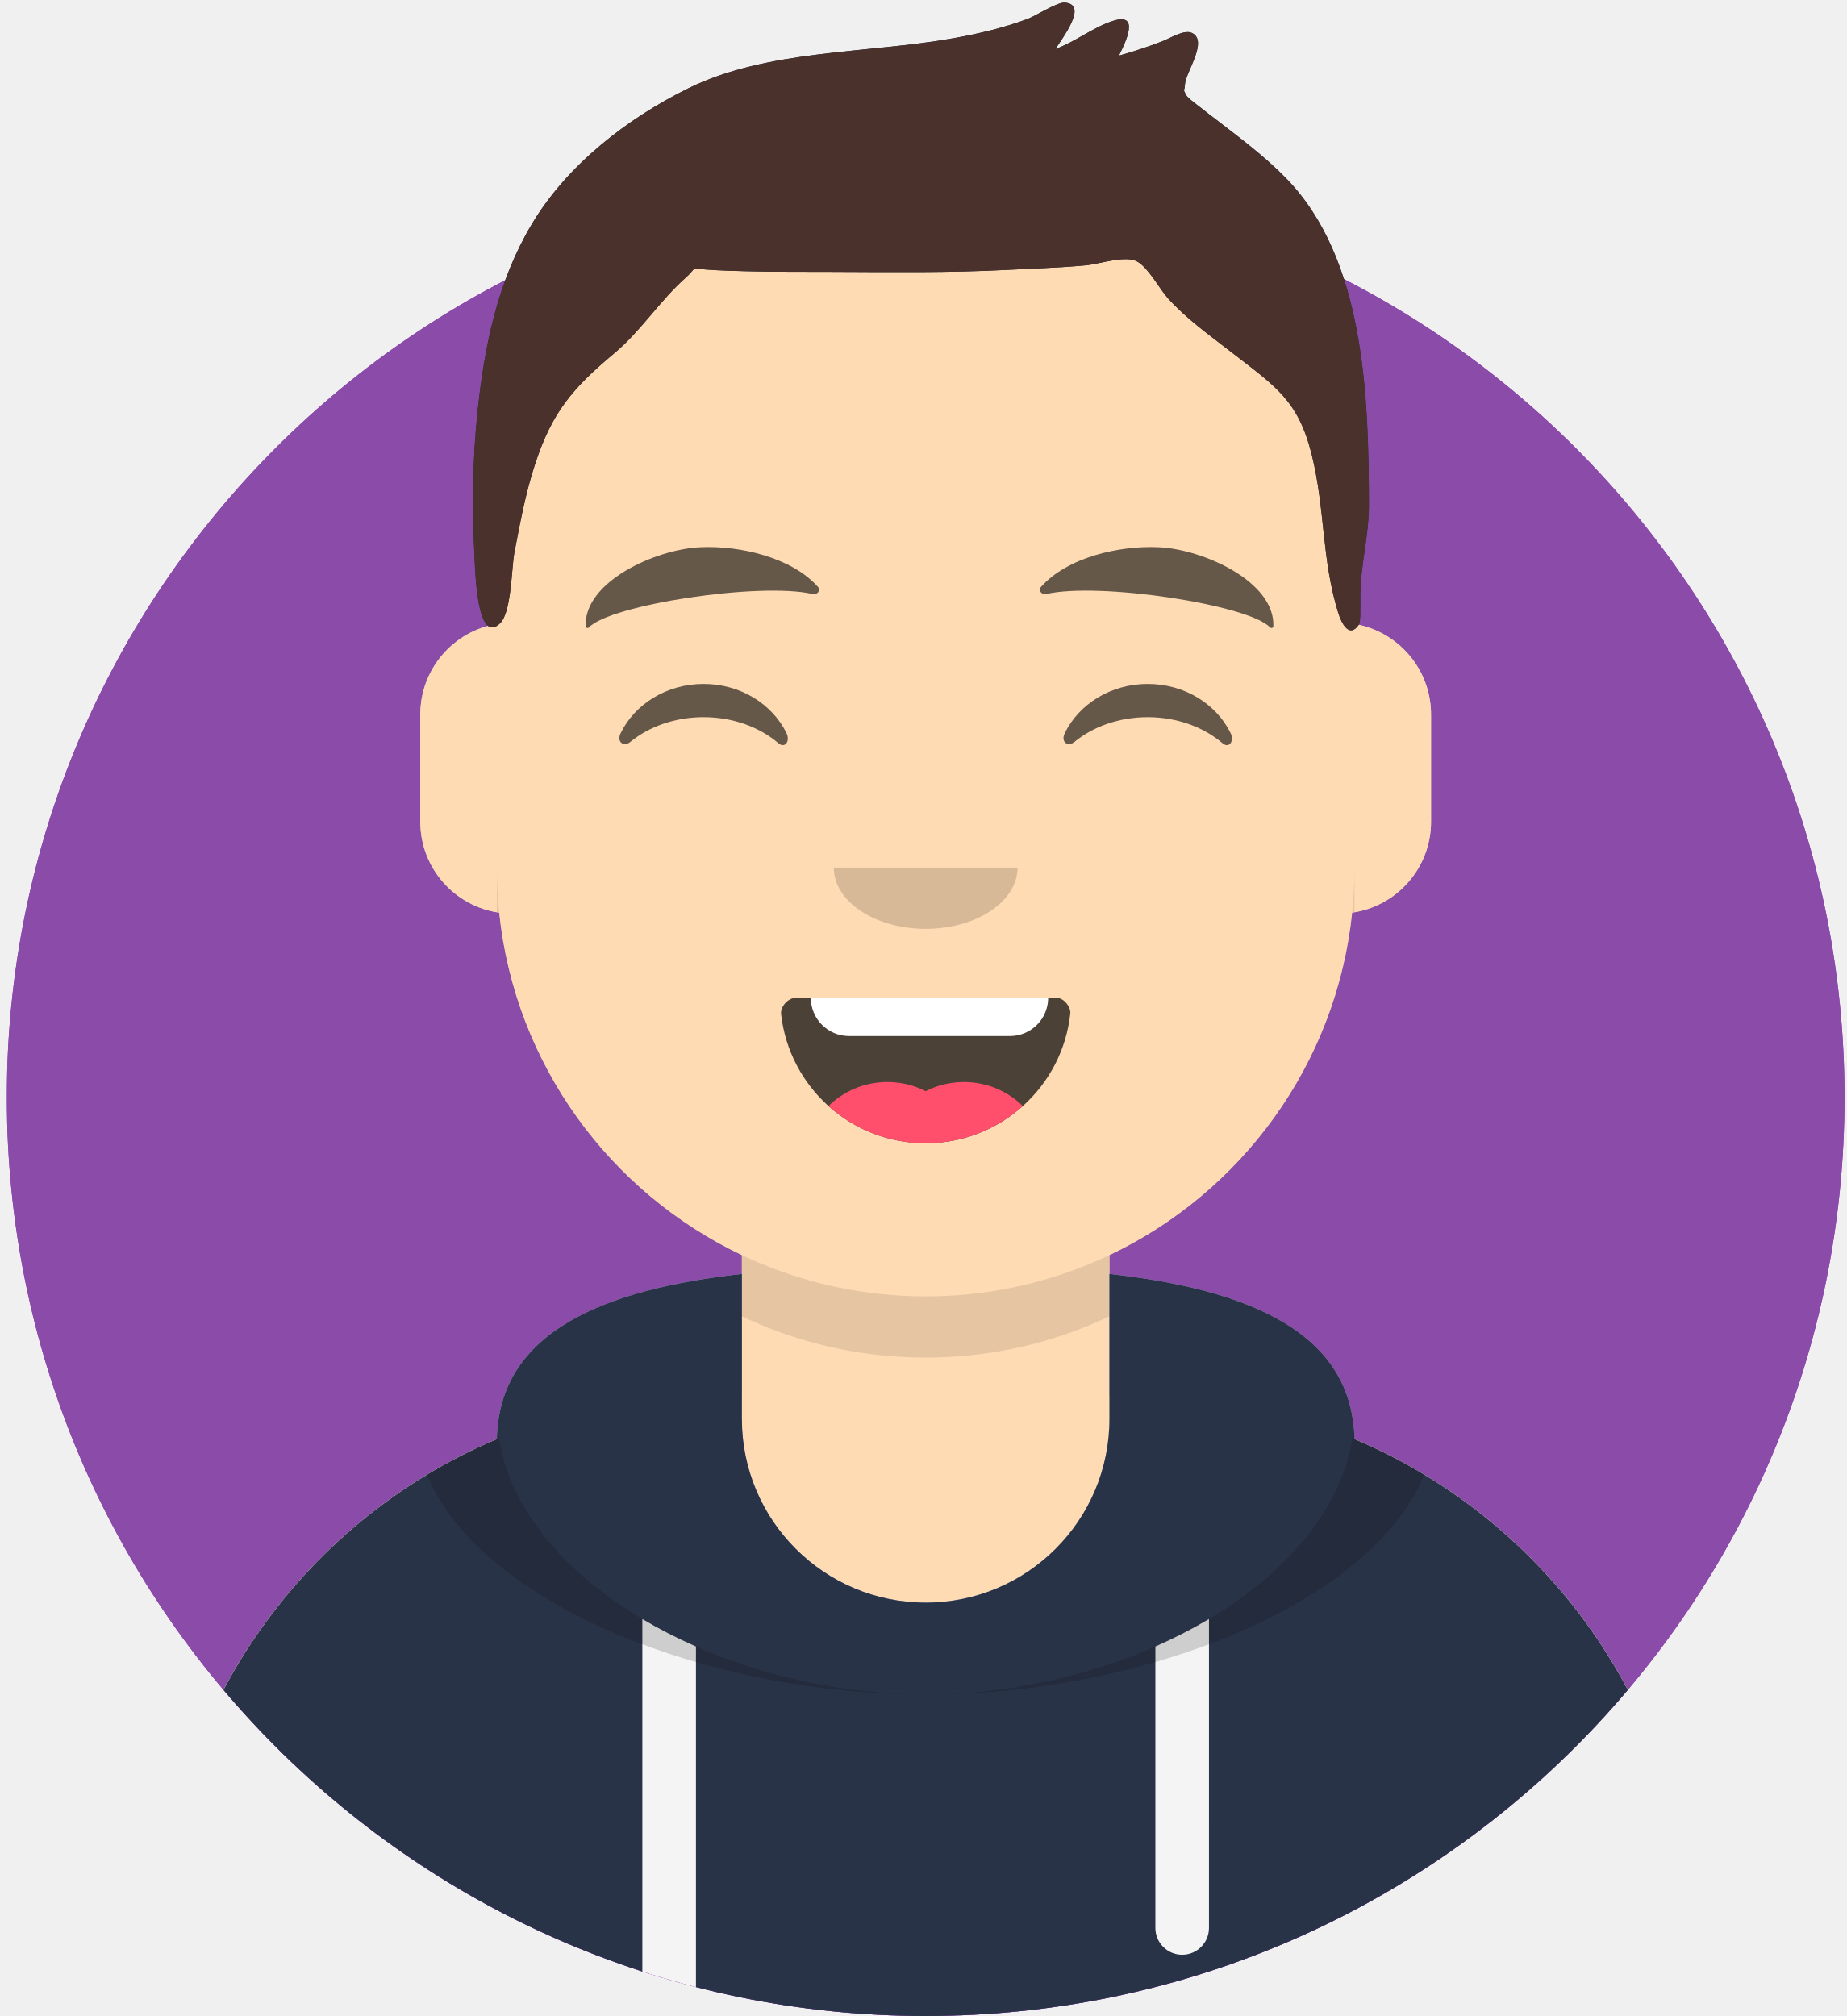
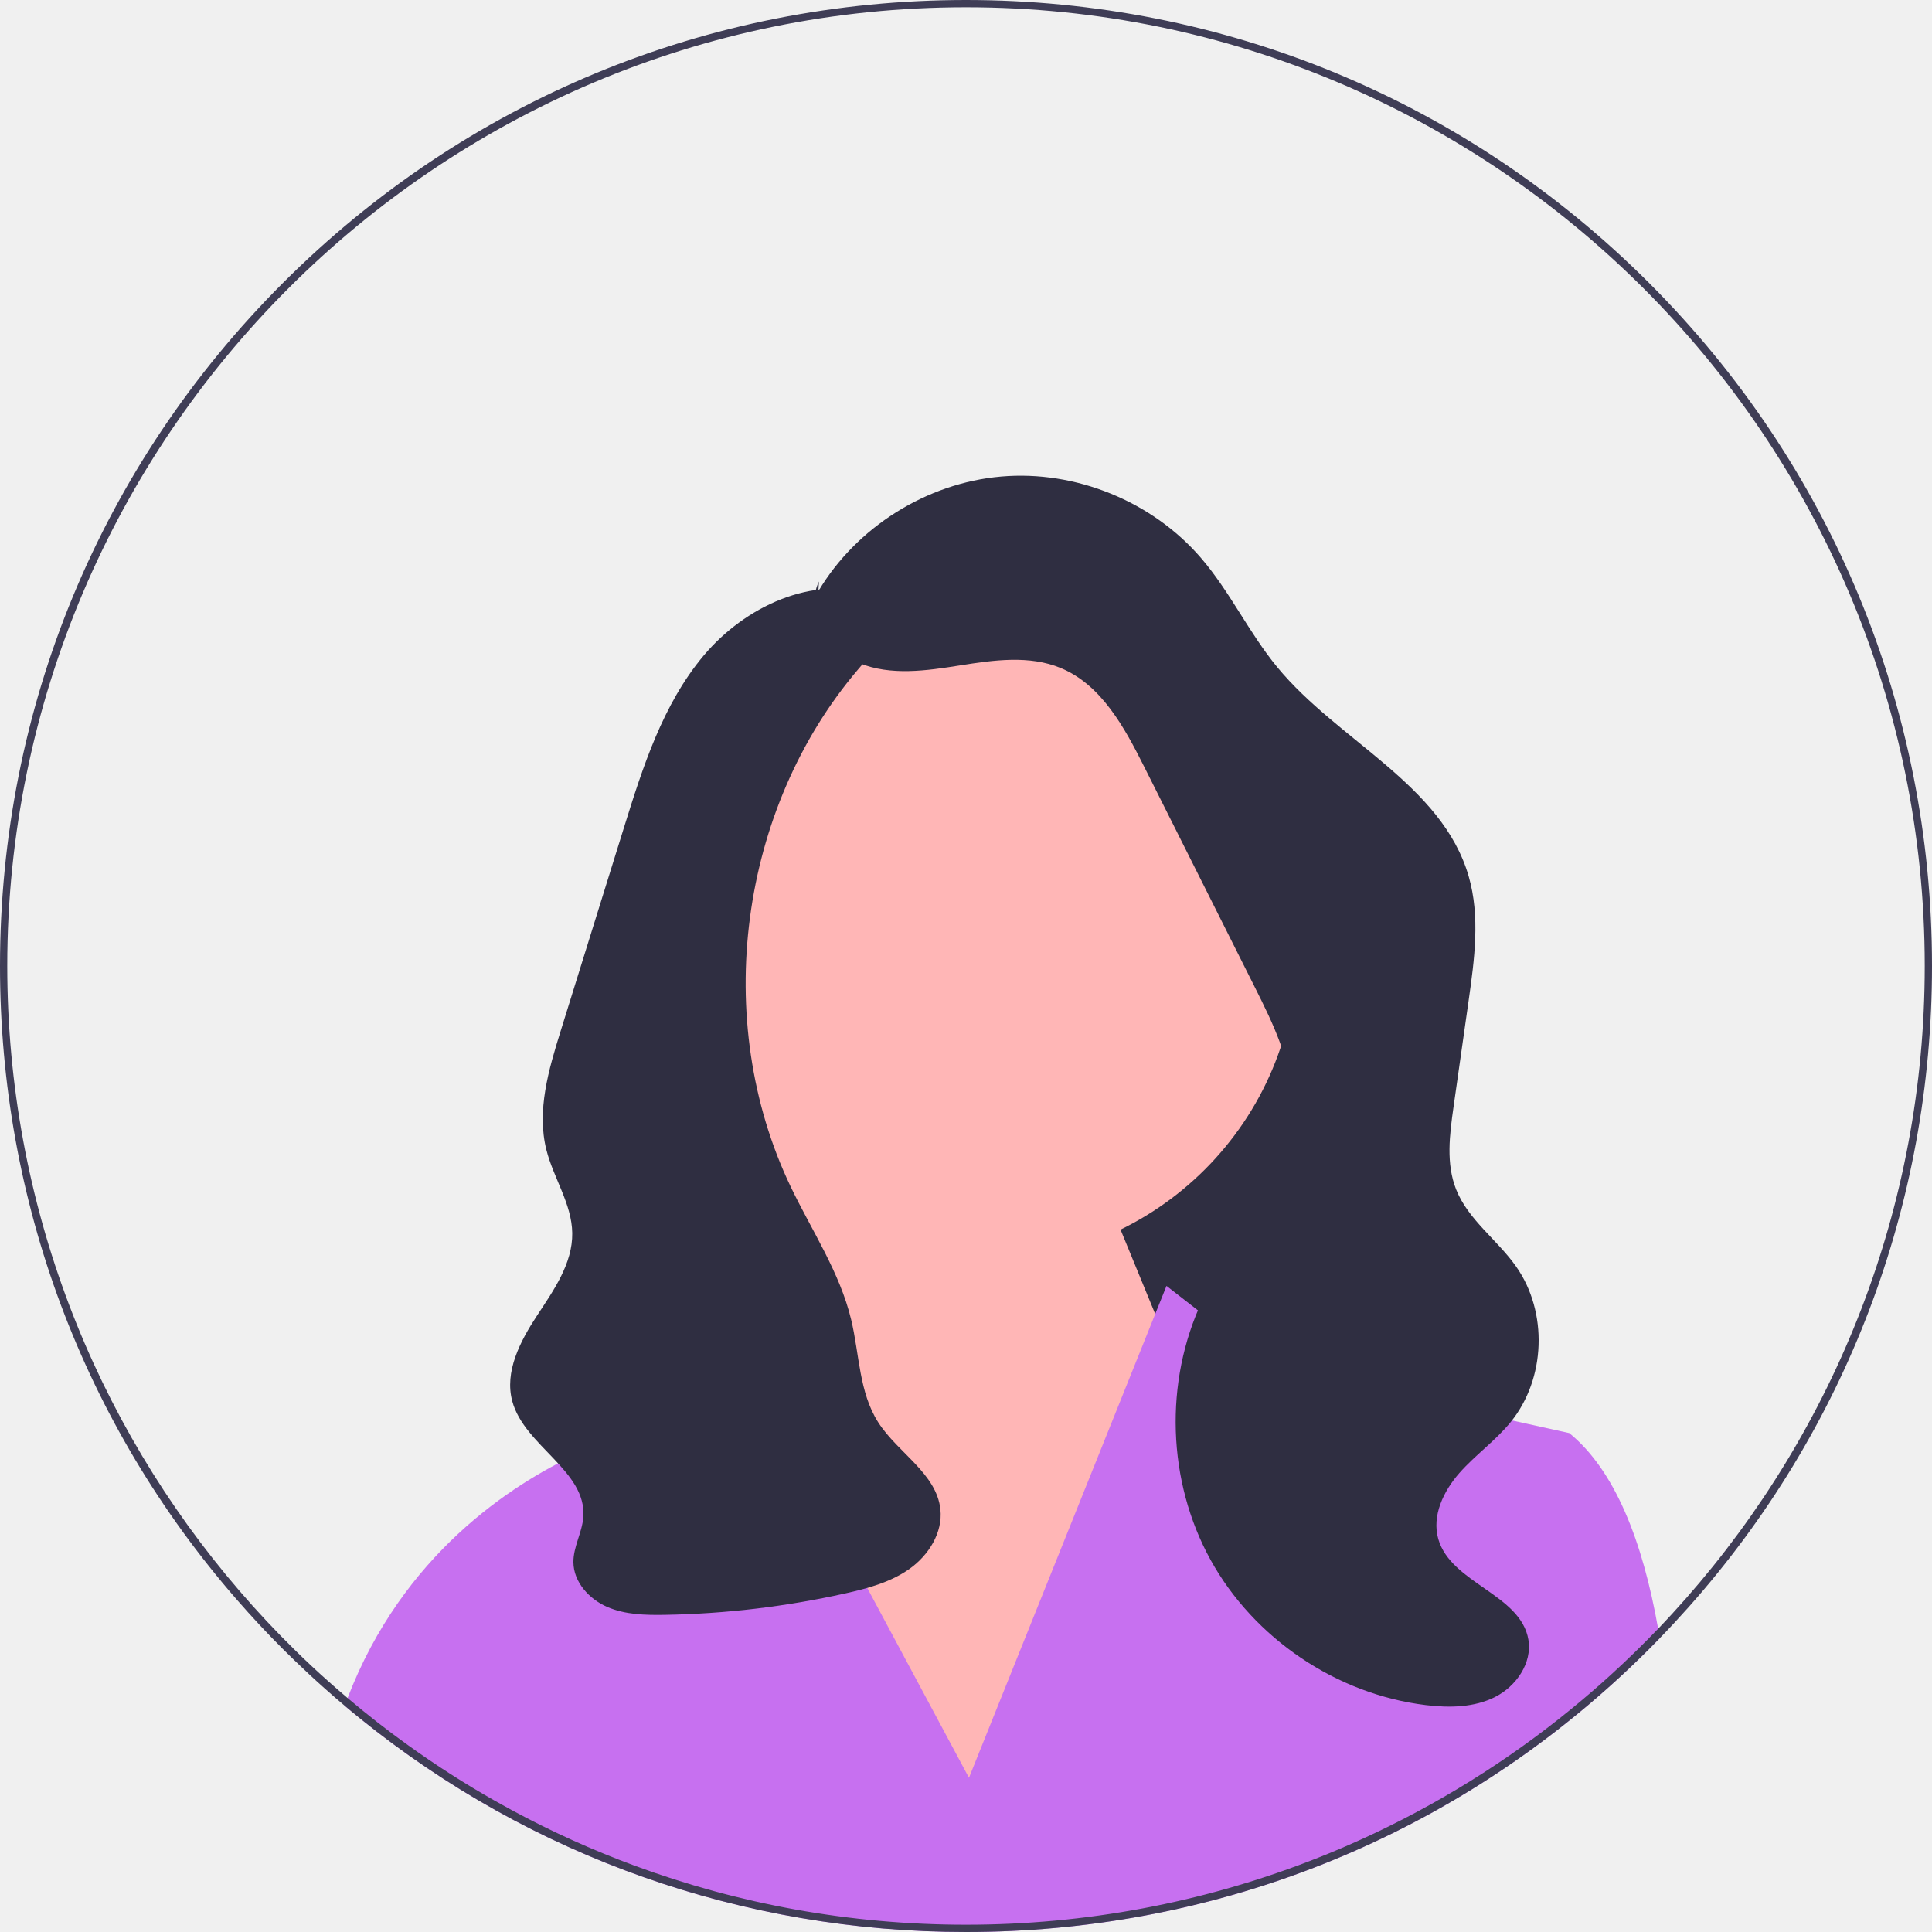
- <svg xmlns="http://www.w3.org/2000/svg" xmlns:xlink="http://www.w3.org/1999/xlink" width="217px" height="237px" viewBox="0 0 217 237" version="1.1">
-   <defs>
-     <circle id="path-1" cx="108" cy="108" r="108" />
-     <path d="M-3.19744231e-14,144 L-3.19744231e-14,-1.42108547e-14 L237.6,-1.42108547e-14 L237.6,144 L226.8,144 C226.8,203.647 178.447,252 118.8,252 C59.153,252 10.8,203.647 10.8,144 L10.8,144 L-3.19744231e-14,144 Z" id="path-3" />
-     <path d="M90,0 C117.835,-5.11323436e-15 140.4,22.565 140.4,50.4 L140.401,55.949 C145.508,56.807 149.4,61.249 149.4,66.6 L149.4,79.2 C149.4,84.647 145.367,89.152 140.125,89.893 C138.265,107.718 127.114,122.78 111.601,130.149 L111.6,146.7 L115.2,146.7 C150.988,146.7 180,175.712 180,211.5 L180,219.6 L0,219.6 L0,211.5 C-4.38277231e-15,175.712 29.012,146.7 64.8,146.7 L68.4,146.7 L68.4,130.15 C52.886,122.78 41.735,107.718 39.875,89.893 C34.633,89.152 30.6,84.647 30.6,79.2 L30.6,66.6 C30.6,61.249 34.492,56.806 39.6,55.949 L39.6,50.4 C39.6,22.565 62.165,5.11323436e-15 90,0 Z" id="path-5" />
-     <path d="M140.401,11.764 C156.691,13.587 169.2,18.597 169.2,31.569 L169.194,31.18 C192.467,41.01 208.8,64.047 208.8,90.9 L208.8,99 L28.8,99 L28.8,90.9 C28.8,64.047 45.133,41.01 68.406,31.18 C68.653,18.496 81.073,13.568 97.2,11.764 L97.2,28.8 C97.2,40.729 106.871,50.4 118.8,50.4 C130.729,50.4 140.4,40.729 140.4,28.8 L140.4,28.8 Z" id="path-7" />
-     <path d="M31.606,13.615 C32.558,22.158 39.803,28.8 48.6,28.8 C57.424,28.8 64.687,22.117 65.603,13.536 C65.676,12.845 64.905,11.7 63.938,11.7 C50.534,11.7 40.264,11.7 33.378,11.7 C32.406,11.7 31.511,12.761 31.606,13.615 Z" id="path-9" />
-     <rect id="path-11" x="0" y="0" width="237.6" height="252" />
-     <path d="M118.135,20.928 C115.651,18.39 112.767,16.236 109.962,14.076 C109.343,13.6 108.715,13.135 108.109,12.641 C107.972,12.528 106.563,11.519 106.394,11.148 C105.988,10.254 106.224,10.95 106.28,9.884 C106.35,8.535 109.1,4.727 107.048,3.854 C106.146,3.47 104.536,4.492 103.67,4.83 C101.977,5.49 100.263,6.054 98.512,6.54 C99.351,4.869 100.95,1.524 97.944,2.419 C95.603,3.116 93.421,4.91 91.068,5.753 C91.847,4.477 94.96,0.523 92.147,0.302 C91.271,0.233 88.724,1.875 87.782,2.226 C84.959,3.275 82.075,3.953 79.111,4.487 C69.033,6.304 57.248,5.786 47.923,10.374 C40.735,13.911 33.636,19.4 29.484,26.389 C25.481,33.125 23.984,40.498 23.146,48.217 C22.532,53.882 22.482,59.738 22.769,65.424 C22.863,67.287 23.073,75.874 25.779,73.273 C27.127,71.978 27.117,66.745 27.457,64.974 C28.133,61.451 28.783,57.911 29.91,54.5 C31.895,48.49 34.238,45.687 39.184,41.547 C42.359,38.89 44.588,35.3 47.625,32.62 C48.99,31.416 47.949,31.542 50.143,31.7 C51.616,31.806 53.097,31.846 54.574,31.885 C57.99,31.974 61.412,31.951 64.829,31.963 C71.711,31.988 78.561,32.085 85.437,31.725 C88.492,31.565 91.556,31.478 94.603,31.195 C96.306,31.038 99.326,29.947 100.728,30.78 C102.01,31.543 103.342,34.034 104.263,35.054 C106.438,37.464 109.032,39.305 111.576,41.282 C116.881,45.403 119.559,46.98 121.17,53.421 C122.775,59.838 122.325,65.791 124.312,72.106 C124.662,73.217 125.586,75.13 126.726,73.415 C126.937,73.096 126.883,71.345 126.883,70.337 C126.883,66.27 127.913,63.218 127.9,59.123 C127.849,46.674 127.447,30.442 118.135,20.928 Z" id="path-13" />
-   </defs>
-   <g id="Website" stroke="none" stroke-width="1" fill="none" fill-rule="evenodd">
-     <g id="mf-avatar" transform="translate(-10, -15)">
-       <g id="Circle" transform="translate(10.8, 36)">
-         <mask id="mask-2" fill="white">
-           <use xlink:href="#path-1" />
-         </mask>
-         <use id="Circle-Background" fill="#972dc2" xlink:href="#path-1" />
-         <g id="🖍-Circle-Color" mask="url(#mask-2)" fill="#8a4ca8">
-           <rect id="🖍Color" x="0" y="0" width="216.445" height="216" />
-         </g>
-       </g>
-       <mask id="mask-4" fill="white">
-         <use xlink:href="#path-3" />
-       </mask>
-       <g id="Mask" />
-       <g id="Avataaar" mask="url(#mask-4)">
-         <g id="Body" transform="translate(28.8, 32.4)">
-           <mask id="mask-6" fill="white">
-             <use xlink:href="#path-5" />
-           </mask>
-           <use fill="#D0C6AC" xlink:href="#path-5" />
-           <g id="Skin/👶🏻-05-Pale" mask="url(#mask-6)" fill="#FFDBB4">
-             <g transform="translate(-28.8, 0)" id="Color">
-               <rect x="0" y="0" width="238.384" height="220.355" />
-             </g>
-           </g>
-           <path d="M39.6,84.6 C39.6,112.435 62.165,135 90,135 C117.835,135 140.4,112.435 140.4,84.6 L140.4,84.6 L140.4,91.8 C140.4,119.635 117.835,142.2 90,142.2 C62.165,142.2 39.6,119.635 39.6,91.8 Z" id="Neck-Shadow" fill-opacity="0.1" fill="#000000" mask="url(#mask-6)" />
-         </g>
-         <g id="Clothing/Hoodie" transform="translate(0, 153)">
-           <mask id="mask-8" fill="white">
-             <use xlink:href="#path-7" />
-           </mask>
-           <use id="Hoodie" fill="#B7C1DB" fill-rule="evenodd" xlink:href="#path-7" />
-           <g id="Color/Palette/Slate" mask="url(#mask-8)" fill="#293347" fill-rule="evenodd">
-             <rect id="🖍Color" x="0" y="0" width="238.491" height="99" />
-           </g>
-           <path d="M91.8,55.565 L91.8,99 L85.5,99 L85.499,52.335 C87.483,53.514 89.592,54.594 91.8,55.565 Z M152.101,52.334 L152.1,88.65 C152.1,90.39 150.69,91.8 148.95,91.8 C147.21,91.8 145.8,90.39 145.8,88.65 L145.801,55.565 C148.009,54.594 150.118,53.513 152.101,52.334 Z" id="Straps" fill="#F4F4F4" fill-rule="evenodd" mask="url(#mask-8)" />
-           <path d="M155.733,11.451 C169.28,14.013 178.65,19.118 178.65,29.077 C178.65,46.818 148.916,61.2 118.8,61.2 C88.684,61.2 58.95,46.818 58.95,29.077 C58.95,19.118 68.32,14.013 81.867,11.451 C73.689,14.466 68.4,19.534 68.4,27.969 C68.4,46.322 93.439,61.2 118.8,61.2 C144.161,61.2 169.2,46.322 169.2,27.969 C169.2,19.71 164.13,14.679 156.241,11.642 Z" id="Shadow" fill-opacity="0.16" fill="#000000" fill-rule="evenodd" mask="url(#mask-8)" />
-         </g>
-         <g id="Face" transform="translate(68.4, 73.8)">
-           <g id="Mouth/Smile" transform="translate(1.8, 46.8)">
-             <mask id="mask-10" fill="white">
-               <use xlink:href="#path-9" />
-             </mask>
-             <use id="Mouth" fill-opacity="0.7" fill="#000000" fill-rule="evenodd" xlink:href="#path-9" />
-             <path d="M39.6,1.8 L58.5,1.8 C60.985,1.8 63,3.815 63,6.3 L63,11.7 C63,14.185 60.985,16.2 58.5,16.2 L39.6,16.2 C37.115,16.2 35.1,14.185 35.1,11.7 L35.1,6.3 C35.1,3.815 37.115,1.8 39.6,1.8 Z" id="Teeth" fill="#FFFFFF" fill-rule="evenodd" mask="url(#mask-10)" />
-             <g id="Tongue" stroke-width="1" fill-rule="evenodd" mask="url(#mask-10)" fill="#FF4F6D">
-               <g transform="translate(34.2, 21.6)">
-                 <circle cx="9.9" cy="9.9" r="9.9" />
-                 <circle cx="18.9" cy="9.9" r="9.9" />
-               </g>
-             </g>
-           </g>
-           <g id="Nose/Default" transform="translate(25.2, 36)" fill="#000000" fill-opacity="0.16">
-             <path d="M14.4,7.2 C14.4,11.176 19.235,14.4 25.2,14.4 L25.2,14.4 C31.165,14.4 36,11.176 36,7.2" id="Nose" />
-           </g>
-           <g id="Eyes/Happy-😁" transform="translate(0, 7.2)" fill="#000000" fill-opacity="0.6">
-             <path d="M14.544,20.203 C16.206,16.784 19.948,14.4 24.298,14.4 C28.632,14.4 32.363,16.767 34.034,20.166 C34.53,21.176 33.824,22.003 33.112,21.39 C30.906,19.494 27.773,18.309 24.298,18.309 C20.931,18.309 17.886,19.421 15.694,21.214 C14.892,21.87 14.058,21.203 14.544,20.203 Z" id="Squint" />
-             <path d="M66.744,20.203 C68.406,16.784 72.148,14.4 76.498,14.4 C80.832,14.4 84.563,16.767 86.234,20.166 C86.73,21.176 86.024,22.003 85.312,21.39 C83.106,19.494 79.973,18.309 76.498,18.309 C73.131,18.309 70.086,19.421 67.894,21.214 C67.092,21.87 66.258,21.203 66.744,20.203 Z" id="Squint" />
-           </g>
-           <g id="Eyebrow/Natural/Default-Natural" fill="#000000" fill-opacity="0.6">
-             <path d="M23.435,5.589 C18.25,6.285 10.164,10.805 10.84,16.036 C10.862,16.207 11.121,16.261 11.233,16.118 C13.471,13.248 30.774,9.033 37.075,9.913 C37.652,9.994 38.032,9.399 37.639,9.027 C34.269,5.845 28.08,4.961 23.435,5.589" id="Eyebrow" transform="translate(24.3, 10.8) rotate(5) translate(-24.3, -10.8) " />
-             <path d="M76.535,5.589 C71.35,6.285 63.264,10.805 63.94,16.036 C63.962,16.207 64.221,16.261 64.333,16.118 C66.571,13.248 83.874,9.033 90.175,9.913 C90.752,9.994 91.132,9.399 90.739,9.027 C87.369,5.845 81.18,4.961 76.535,5.589" id="Eyebrow" transform="translate(77.4, 10.8) scale(-1, 1) rotate(5) translate(-77.4, -10.8) " />
-           </g>
-         </g>
-         <g id="Top">
-           <mask id="mask-12" fill="white">
-             <use xlink:href="#path-11" />
-           </mask>
-           <g id="Mask" />
-           <g mask="url(#mask-12)">
-             <g transform="translate(43, 15)">
-               <mask id="mask-14" fill="white">
-                 <use xlink:href="#path-13" />
-               </mask>
-               <use id="Short-Hair" stroke="none" fill="#1F3140" fill-rule="evenodd" xlink:href="#path-13" />
-               <g id="Color/Hair/Brown-Dark" stroke="none" fill="none" mask="url(#mask-14)" fill-rule="evenodd">
-                 <g transform="translate(-43.1, -15)" fill="#4A312C" id="Color">
-                   <rect x="0" y="0" width="239.107" height="252.406" />
-                 </g>
-               </g>
-             </g>
-           </g>
-         </g>
-       </g>
-     </g>
-   </g>
+ <svg xmlns="http://www.w3.org/2000/svg" width="532" height="532" viewBox="0 0 532 532">
+   <polygon points="379.19 379.05 246.19 379.05 246.19 199.05 361.19 262.05 379.19 379.05" fill="#2f2e41" />
+   <circle cx="270.76" cy="260.932" r="86.349" fill="#ffb6b6" />
+   <polygon points="221.19 360.05 217.289 320.616 295.19 306.05 341.19 418.05 261.19 510.05 204.19 398.05 221.19 360.05" fill="#ffb6b6" />
+   <path d="m457.04,451.09c-.97,1.01-1.96,2.01-2.95,3-3.14,3.14-6.34,6.19-9.61,9.15-49,44.44-111.87,68.76-178.48,68.76-61.41,0-119.64-20.67-166.75-58.72-.03-.02-.05-.04-.08-.07-1.43-1.15-2.84-2.32-4.25-3.51.25-.72.52-1.43.79-2.13,15.15-39.47,45.07-58.78,63.23-67.23,9-4.19,15.11-5.72,15.11-5.72l21.32-38.4,15.01,28,11.06,20.64,45.38,84.67,39.15-97.48,12.13-30.22,3.11-7.74,14.79,11.51,14,10.89,28.19,6.22,22.87,5.05,31.06,6.86c12.56,10.23,20.2,29.69,24.47,53.87.16.86.31,1.73.45,2.6Z" fill="#c770f0" />
+   <path d="m225.339,162.803c10.518-17.668,29.836-29.79,50.32-31.577,20.484-1.787,41.609,6.808,55.027,22.388,7.996,9.284,13.239,20.655,21.033,30.109,16.772,20.346,45.372,32.242,52.699,57.571,3.197,11.053,1.604,22.853-.014,34.245-1.387,9.764-2.773,19.528-4.16,29.292-1.079,7.599-2.114,15.609.735,22.736,3.343,8.361,11.342,13.837,16.515,21.207,8.801,12.542,8.157,30.904-1.5,42.798-4.188,5.158-9.74,9.049-14.131,14.036s-7.648,11.806-5.809,18.191c3.523,12.231,22.705,15.164,24.808,27.718,1.076,6.418-3.357,12.828-9.166,15.762s-12.646,3.02-19.106,2.235c-24.553-2.984-47.287-18.326-59.242-39.98-11.955-21.653-12.825-49.066-2.268-71.434,8.67-18.371,24.785-34.606,24.61-54.919-.096-11.067-5.172-21.403-10.135-31.295-10.159-20.246-20.319-40.492-30.478-60.737-5.442-10.845-11.757-22.532-22.961-27.191-8.659-3.601-18.483-2.204-27.744-.731s-19.072,2.906-27.756-.632-15.246-14.05-11.109-22.465" fill="#2f2e41" />
+   <path d="m240.471,163.726c-16.683-5.491-35.397,3.324-46.691,16.774-11.294,13.45-16.773,30.706-21.992,47.476-2.99,9.606-5.979,19.212-8.969,28.817-2.812,9.036-5.625,18.072-8.437,27.109-3.308,10.629-6.643,21.921-3.928,32.716,1.963,7.805,7.013,14.891,7.121,22.938.114,8.406-5.15,15.785-9.764,22.813-4.613,7.028-8.943,15.377-6.746,23.491,3.343,12.342,20.502,19.126,19.561,31.877-.314,4.256-2.775,8.192-2.73,12.459.057,5.429,4.307,10.12,9.287,12.283,4.98,2.163,10.582,2.281,16.01,2.185,16.651-.293,33.273-2.27,49.528-5.892,6.254-1.394,12.614-3.103,17.82-6.838s9.089-9.924,8.412-16.296c-1.056-9.929-11.731-15.561-17.118-23.968-5.291-8.257-5.169-18.72-7.45-28.258-3.136-13.108-10.88-24.552-16.694-36.712-21.857-45.716-14.206-103.987,18.712-142.511,2.911-3.406,6.09-6.833,7.305-11.145,1.214-4.313-.351-9.807-4.57-11.316" fill="#2f2e41" />
+   <path d="m454.09,77.91C403.85,27.67,337.05,0,266,0S128.15,27.67,77.91,77.91C27.67,128.15,0,194.95,0,266c0,64.85,23.05,126.16,65.29,174.57,4.03,4.63,8.24,9.14,12.62,13.52,1.03,1.03,2.07,2.06,3.12,3.06,2.8,2.71,5.65,5.36,8.55,7.93,1.76,1.57,3.54,3.11,5.34,4.62,1.41,1.19,2.82,2.36,4.25,3.51.03.03.05.05.08.07,47.11,38.05,105.34,58.72,166.75,58.72,66.61,0,129.48-24.32,178.48-68.76,3.27-2.96,6.47-6.01,9.61-9.15.99-.99,1.98-1.99,2.95-3,2.7-2.78,5.32-5.61,7.88-8.48,43.37-48.72,67.08-110.84,67.08-176.61,0-71.05-27.67-137.85-77.91-188.09Zm10.18,362.21c-2.5,2.84-5.06,5.64-7.68,8.37-4.08,4.25-8.29,8.37-12.64,12.34-1.65,1.52-3.32,3-5.01,4.47-17.07,14.85-36.07,27.53-56.56,37.63-7.19,3.55-14.56,6.78-22.1,9.67-29.29,11.24-61.08,17.4-94.28,17.4-32.04,0-62.76-5.74-91.19-16.24-11.67-4.3-22.95-9.41-33.78-15.26-1.59-.86-3.17-1.73-4.74-2.62-8.26-4.68-16.25-9.79-23.92-15.31-5.73-4.11-11.29-8.44-16.66-13-1.88-1.59-3.74-3.2-5.57-4.85-2.98-2.65-5.9-5.38-8.75-8.18-5.4-5.29-10.56-10.8-15.49-16.53C26.09,391.77,2,331.65,2,266,2,120.43,120.43,2,266,2s264,118.43,264,264c0,66.66-24.83,127.62-65.73,174.12Z" fill="#3f3d56" />
</svg>
